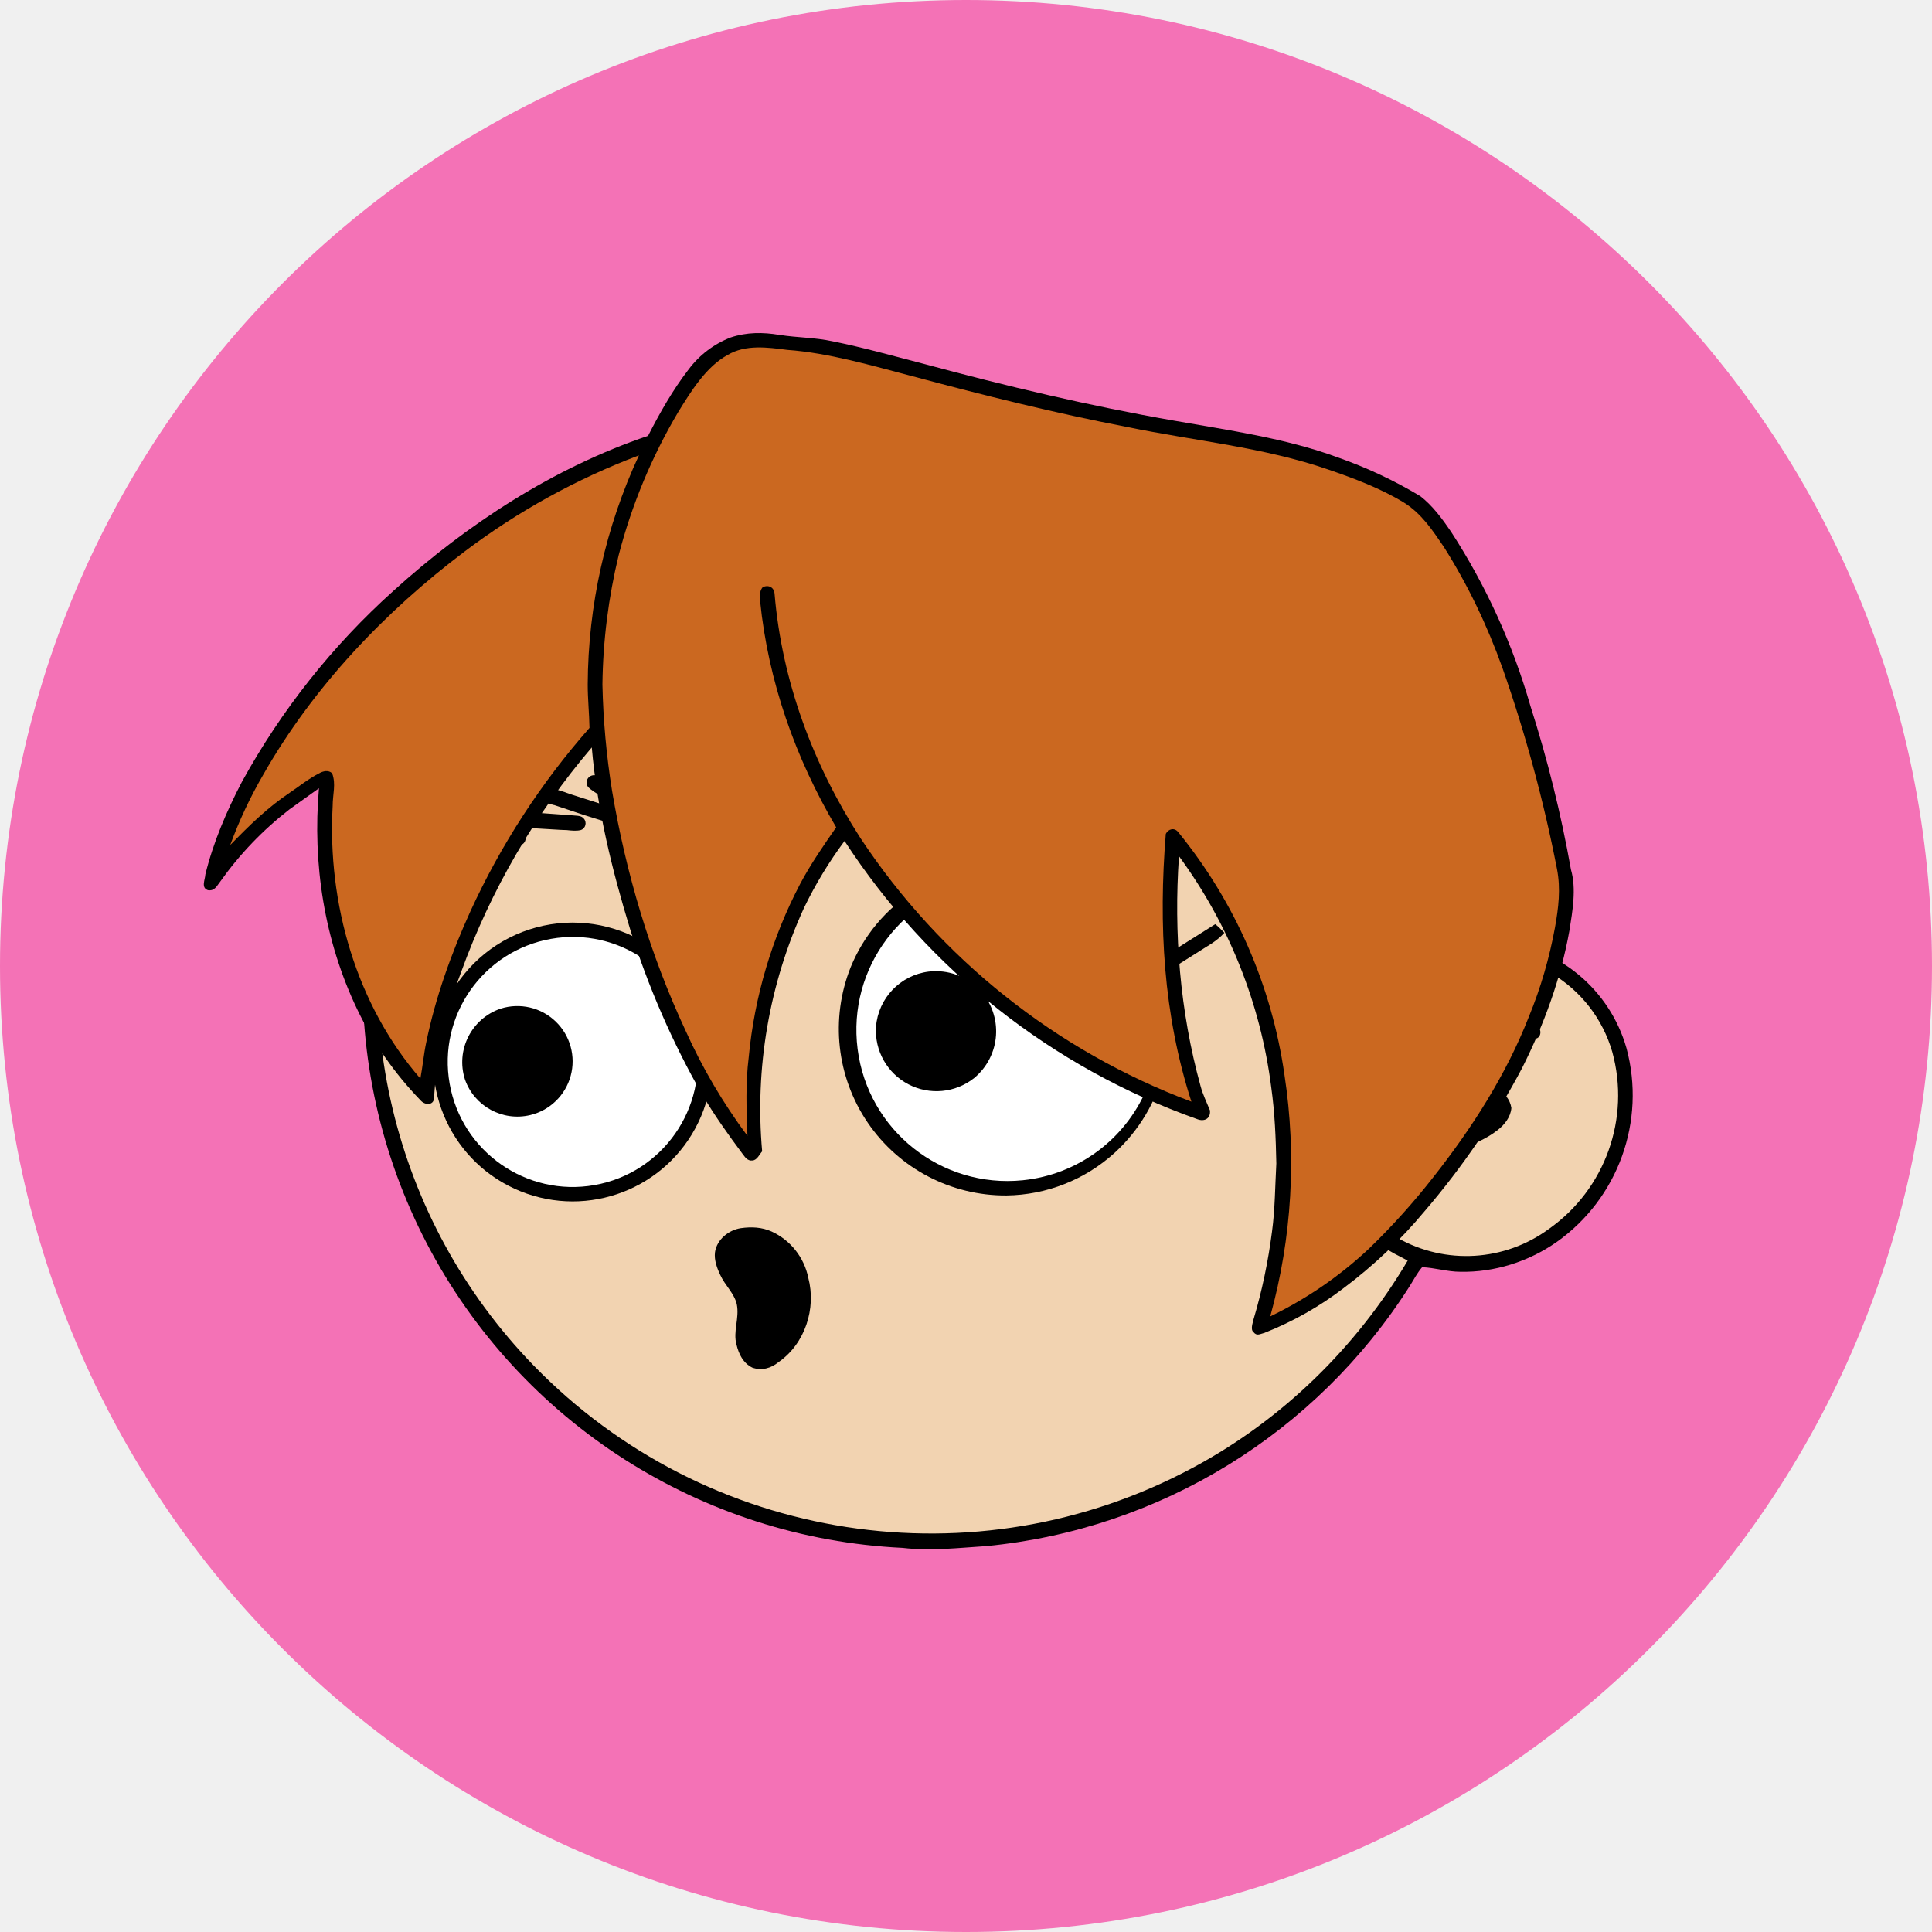
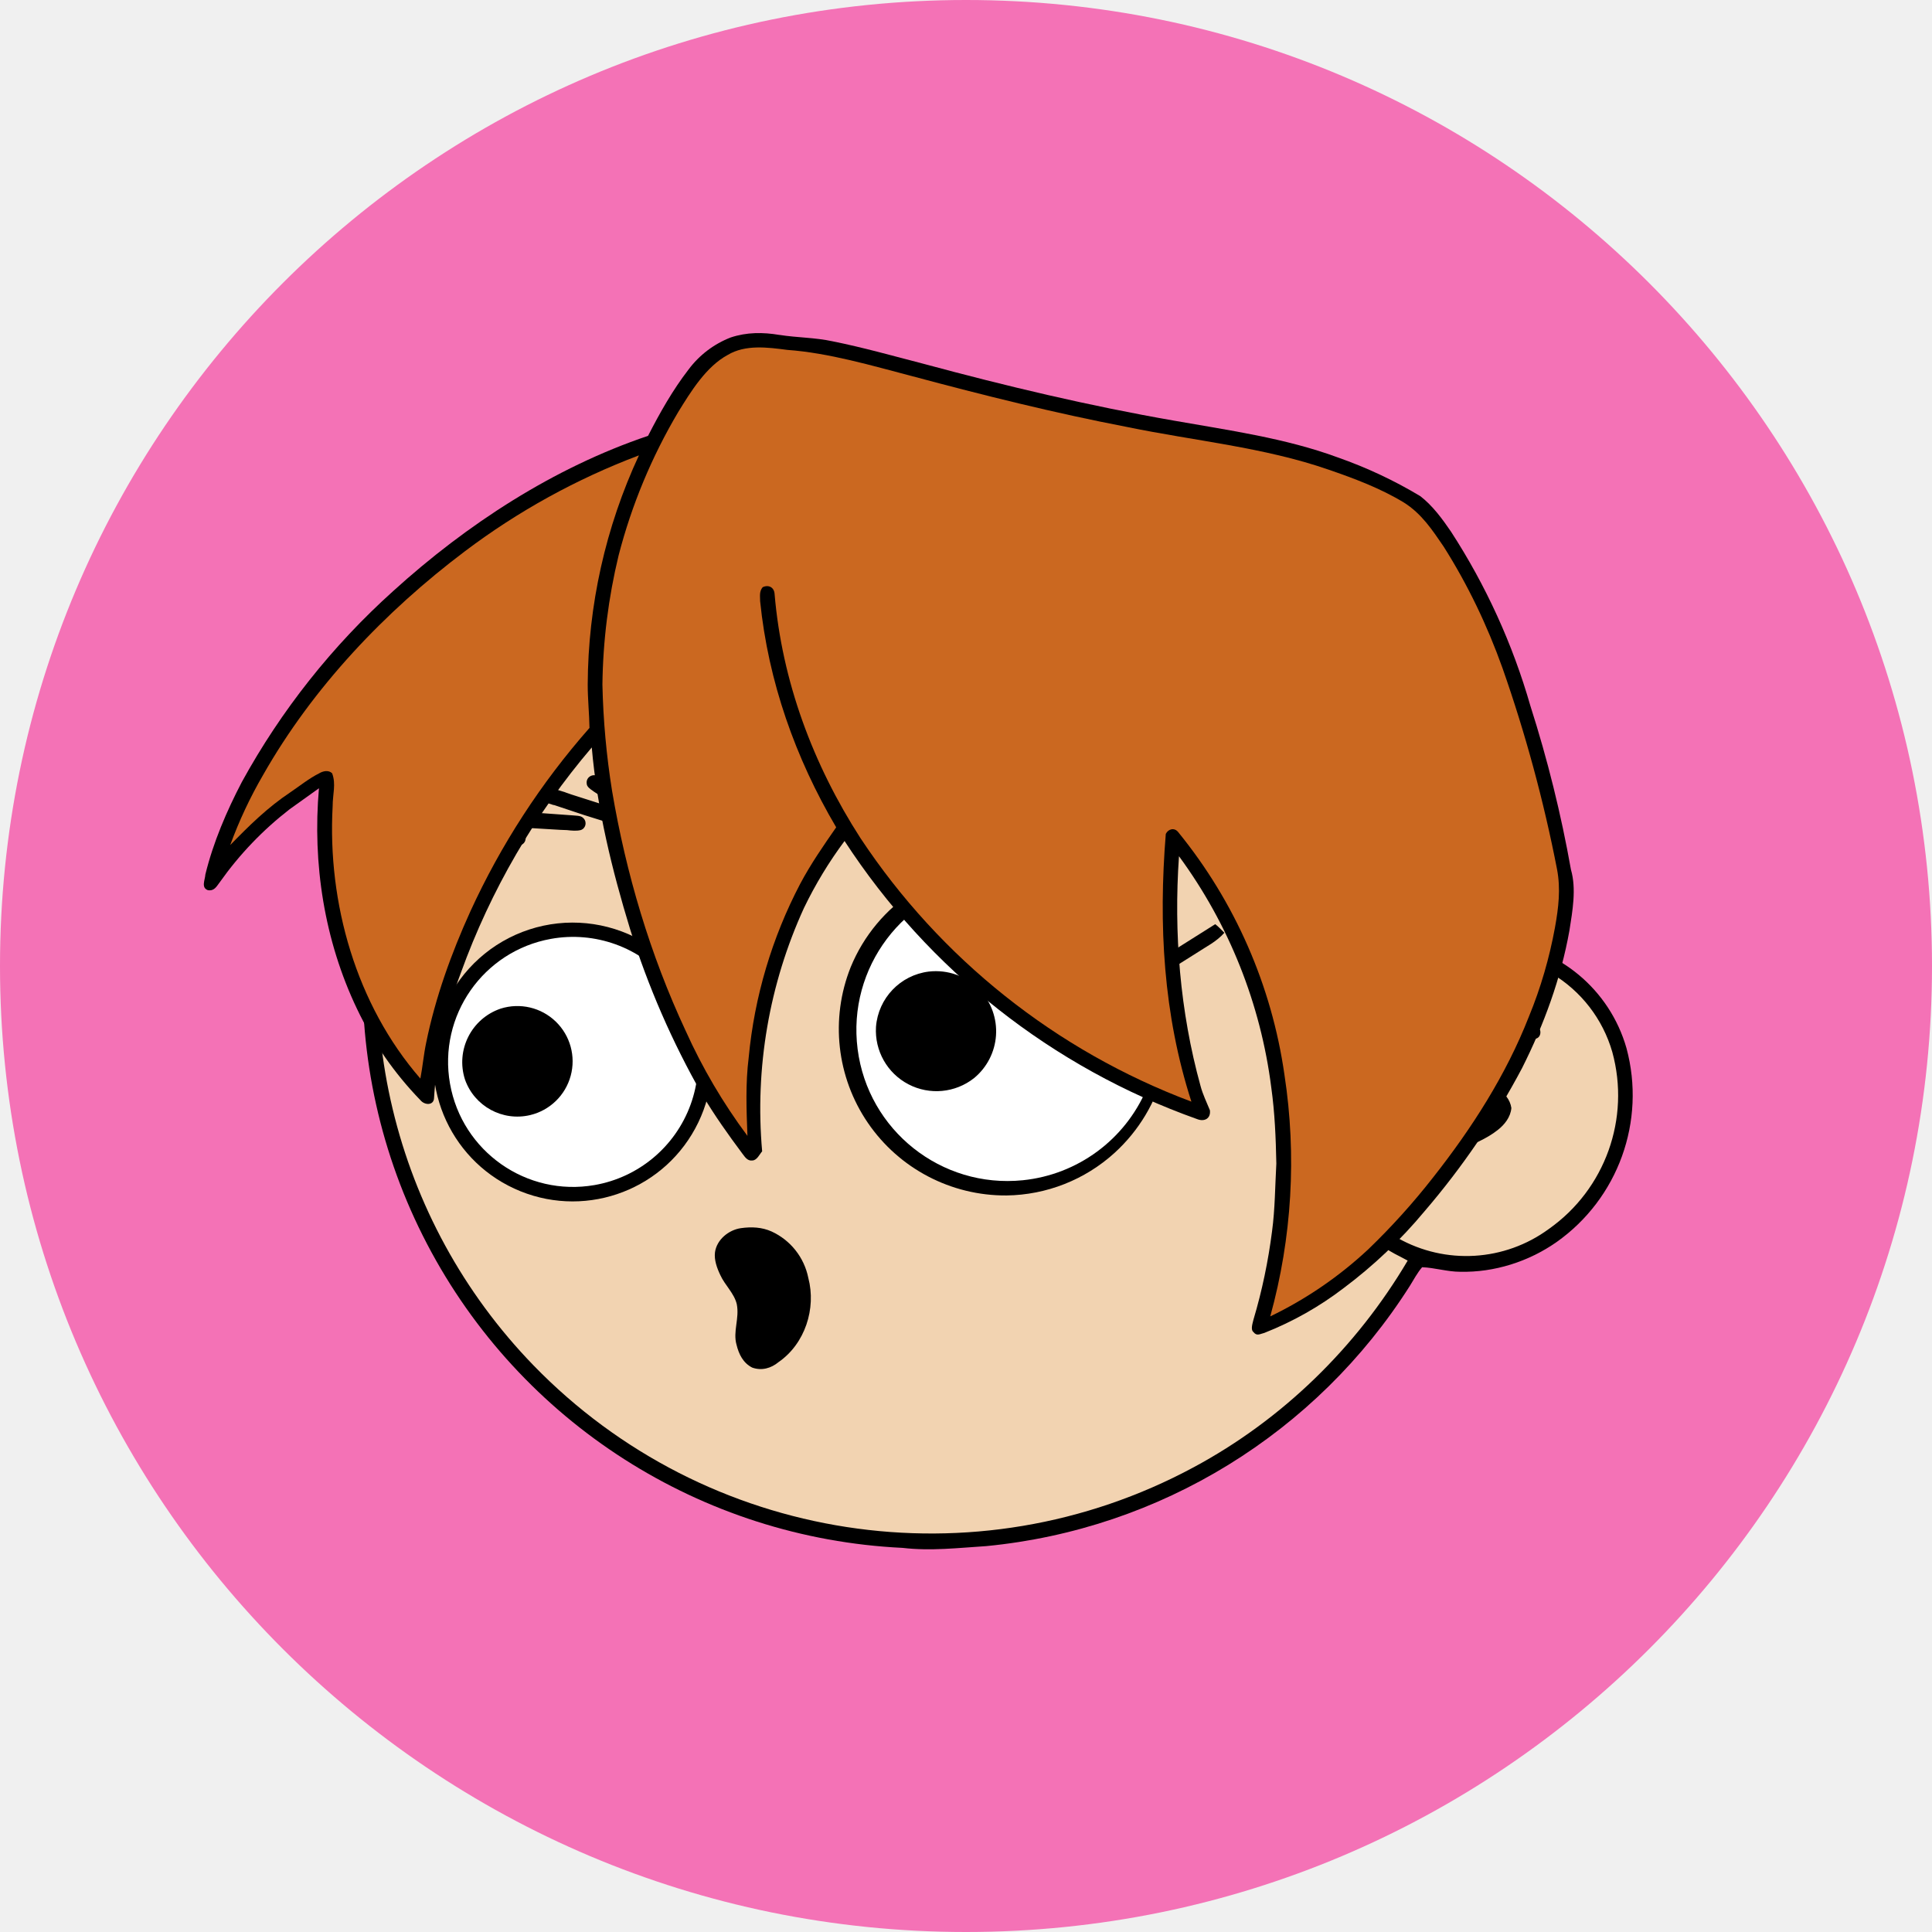
- <svg xmlns="http://www.w3.org/2000/svg" viewBox="0 0 762 762" fill="none" shape-rendering="auto">
-   <mask id="viewboxMask">
-     <rect width="762" height="762" rx="381" ry="381" x="0" y="0" fill="#fff" />
+ <svg xmlns="http://www.w3.org/2000/svg" fill="none" viewBox="0 0 762 762">
+   <mask id="a">
+     <rect width="762" height="762" fill="#fff" rx="381" ry="381" />
  </mask>
-   <g mask="url(#viewboxMask)">
-     <rect fill="#f472b6" width="762" height="762" x="0" y="0" />
-     <path d="M396 164.8a224.8 224.8 0 0 1 104.8 42.4c6.2 4.9 12.5 9.4 18 15a225.4 225.4 0 0 1 71.8 149 58.5 58.5 0 0 1 50.9 42.2 71 71 0 0 1-27.6 76.5c-11 7.7-24.5 12-38 11.7-5 0-10-1.6-15-1.8-1.9 2.2-3.3 4.9-4.8 7.3A223.3 223.3 0 0 1 389 609.8c-11 .7-21.9 2-33 .7a223.7 223.7 0 0 1-178.8-342.3A223.4 223.4 0 0 1 352 163.5c14.6-1.4 29.4-.3 44 1.3Z" fill="#000" />
-     <path fill-rule="evenodd" clip-rule="evenodd" d="M498.8 213.2A216 216 0 0 0 363 169c-13-.2-26.2 1.6-39 4a218 218 0 0 0-113.6 365.5 218.5 218.5 0 0 0 260.4 40.2c35-18.8 64.2-47.3 84.4-81.5l-3-1.6c-2.8-1.4-5.7-3-8-5-2.2-2-.3-5.8 2.7-4.7 1.5.7 3 1.6 4.4 2.4a55 55 0 0 0 59.6-3.6 64.5 64.5 0 0 0 25-69.8 53.1 53.1 0 0 0-24-31 52.6 52.6 0 0 0-47-2.8c-1.6.8-3.4 1.5-5 1.3-2.5-.2-2.8-4.2-.6-5.2 8-4 16.5-5.6 25.4-6.4a217 217 0 0 0-72-146.4c-4.4-4-8.7-8.1-13.9-11.3Zm107.6 196.2c2-1.2 1.3-5.1-1.4-5-2 0-4.2.8-6.2 1.6l-1.4.4a95.1 95.1 0 0 0-25.5 12.4c-2.2 2-2.2 4.4.1 6.2a92 92 0 0 0 5.2 2.8 36 36 0 0 1 13 9.2c-.2 1.9-2 3.4-3.4 4.5l-.2.2c-3.9 3-8.8 5-13.6 7-2.5 1-4.9 2-7.1 3.1-1.7.8-2.6 2.2-1.6 3.9 1 2 3.2 1.1 5 .5l.6-.2 5.4-2.3c5.4-2.3 11-4.5 15.4-8 2.7-2.1 5.1-5.1 5.4-8.7-.5-3.4-2.7-5.7-5.3-7.8a83 83 0 0 0-11.6-7.2l-1.1-.6c5.4-3 10.8-5.6 16.6-7.7l5-1.7a52 52 0 0 0 6.7-2.6Z" fill="#f2d3b1" />
-     <g transform="translate(-161 -83)">
-       <path d="M559 424.1a65.3 65.3 0 0 1 57.5 38.4l23.8-15c1.3 1 2.4 2.2 3.6 3.4-3.2 3.6-7.1 5.4-11 8l-14.3 9a65.8 65.8 0 0 1-18 69.8 64.6 64.6 0 0 1-42.6 16.8 65.7 65.7 0 0 1-61.5-90 65.1 65.1 0 0 1 62.5-40.4Z" fill="#000" />
-       <path d="M549.3 430.3a59.6 59.6 0 1 1 15.1 118.2 59.6 59.6 0 0 1-15.1-118.2Z" fill="#fff" />
-       <path d="M414 454a55 55 0 1 1-79.4 30.7c-5.8-3.6-12.1-6.6-17.7-10.5-2-1.1-1.5-4.2.7-4.7 1.6-.5 3.1.6 4.6 1.3l14.4 8.5A55.2 55.2 0 0 1 414 454Z" fill="#000" />
-       <path d="M378.3 453.3a49.3 49.3 0 1 1 17.2 97.1 49.3 49.3 0 0 1-17.2-97.1Z" fill="#fff" />
-       <path d="M527.3 466.2a24 24 0 0 1 20.2 7.3 23.9 23.9 0 0 1-2.3 34.7 23.9 23.9 0 0 1-38.7-20.2 23.8 23.8 0 0 1 20.8-21.8ZM358.5 480.8a21.8 21.8 0 1 1 11.6 42 21.9 21.9 0 0 1-25.7-14 22.3 22.3 0 0 1 14.1-28Z" fill="#000" />
+   <g mask="url(#a)">
+     <path fill="#f472b6" d="M0 0h762v762H0z" />
+     <path fill="#000" d="M396 164.8a224.8 224.8 0 0 1 104.8 42.4c6.2 4.9 12.5 9.4 18 15a225.4 225.4 0 0 1 71.8 149 58.5 58.5 0 0 1 50.9 42.2 71 71 0 0 1-27.6 76.5c-11 7.7-24.5 12-38 11.7-5 0-10-1.6-15-1.8-1.9 2.2-3.3 4.9-4.8 7.3A223.3 223.3 0 0 1 389 609.8c-11 .7-21.9 2-33 .7a223.7 223.7 0 0 1-178.8-342.3A223.4 223.4 0 0 1 352 163.5c14.6-1.4 29.4-.3 44 1.3" />
+     <path fill="#f2d3b1" fill-rule="evenodd" d="M498.8 213.2A216 216 0 0 0 363 169c-13-.2-26.2 1.6-39 4a218 218 0 0 0-113.6 365.5 218.5 218.5 0 0 0 260.4 40.2c35-18.8 64.2-47.3 84.4-81.5l-3-1.6c-2.8-1.4-5.7-3-8-5-2.2-2-.3-5.8 2.7-4.7 1.5.7 3 1.6 4.4 2.4a55 55 0 0 0 59.6-3.6 64.5 64.5 0 0 0 25-69.8 53.1 53.1 0 0 0-24-31 52.6 52.6 0 0 0-47-2.8c-1.6.8-3.4 1.5-5 1.3-2.5-.2-2.8-4.2-.6-5.2 8-4 16.5-5.6 25.4-6.4a217 217 0 0 0-72-146.4c-4.4-4-8.7-8.1-13.9-11.3Zm107.6 196.2c2-1.2 1.3-5.1-1.4-5-2 0-4.2.8-6.2 1.6l-1.4.4a95.1 95.1 0 0 0-25.5 12.4c-2.2 2-2.2 4.4.1 6.2a92 92 0 0 0 5.2 2.8 36 36 0 0 1 13 9.2c-.2 1.9-2 3.4-3.4 4.5l-.2.2c-3.9 3-8.8 5-13.6 7-2.5 1-4.9 2-7.1 3.1-1.7.8-2.6 2.2-1.6 3.9 1 2 3.2 1.1 5 .5l.6-.2 5.4-2.3c5.4-2.3 11-4.5 15.4-8 2.7-2.1 5.1-5.1 5.4-8.7-.5-3.4-2.7-5.7-5.3-7.8a83 83 0 0 0-11.6-7.2l-1.1-.6c5.4-3 10.8-5.6 16.6-7.7l5-1.7a52 52 0 0 0 6.7-2.6" clip-rule="evenodd" />
+     <path fill="#000" d="M398 341.1a65.3 65.3 0 0 1 57.5 38.4l23.8-15c1.3 1 2.4 2.2 3.6 3.4-3.2 3.6-7.1 5.4-11 8l-14.3 9a65.8 65.8 0 0 1-18 69.8 64.6 64.6 0 0 1-42.6 16.8 65.7 65.7 0 0 1-61.5-90 65.1 65.1 0 0 1 62.5-40.4" />
+     <path fill="#fff" d="M388.3 347.3a59.6 59.6 0 1 1 15.1 118.2 59.6 59.6 0 0 1-15.1-118.2" />
+     <path fill="#000" d="M253 371a55 55 0 1 1-79.4 30.7c-5.8-3.6-12.1-6.6-17.7-10.5-2-1.1-1.5-4.2.7-4.7 1.6-.5 3.1.6 4.6 1.3l14.4 8.5A55.2 55.2 0 0 1 253 371" />
+     <path fill="#fff" d="M217.3 370.3a49.306 49.306 0 1 1 17.2 97.1 49.306 49.306 0 0 1-17.2-97.1" />
+     <path fill="#000" d="M366.3 383.2a24 24 0 0 1 20.2 7.3 23.9 23.9 0 0 1-2.3 34.7 23.9 23.9 0 0 1-38.7-20.2 23.8 23.8 0 0 1 20.8-21.8m-168.8 14.6a21.8 21.8 0 1 1 11.6 42 21.9 21.9 0 0 1-25.7-14 22.3 22.3 0 0 1 14.1-28M356 296.7c1-1 2.2-2.3 1.8-3.6-.3-2.5-3.5-3.1-5.2-1.5l-8.3 7.4-6.5 5.8-3 2.7a44.3 44.3 0 0 0-7.4 7.5l.9 1c.7 1 1.4 1.8 2.7 1.8 1.5 0 2.7-1.1 3.8-2l.4-.4c4.3-4 8.7-8 13.1-11.8l7.6-6.8.2-.1Zm22.7-1c.5-1.8-.2-3-1.6-4-2-.4-3.9.7-5.6 1.7l-1.3.8-13.4 7.7-14.4 8.4c-1.6.9-1.7 2-1.7 3.4v1.5l1.2.3c1.2.4 2.3.8 3.6 0l15.1-8.6a960 960 0 0 1 14.4-8.3 10 10 0 0 0 3.7-3Zm26.7-.3c2-.7 4.2.2 4.4 2.6 0 2.3-1.7 2.9-3.5 3.5l-.8.3a5914 5914 0 0 0-37.6 11.6c-1.3.4-2.6.8-4 0-1.8-1.2-1.7-4.2.4-5.1 1.8-.9 3.7-1.4 5.7-2l2.6-.8 11.5-3.5zm23 12c1-1.7.6-3-.5-4.5-2.2-.7-4.9 0-7.4.5l-2.5.5-8.5 1.7-12.4 2.5c-2 .5-3.7 1.7-3.1 3.9.6 2 2 2.4 4 2.1l12-2.3 11.5-2.3c.5 0 .9-.2 1.3-.3 2-.3 4-.7 5.6-1.8m-183.6 4.3a232 232 0 0 0 8 5v.1c1.8 1 3.5 2.1 5 3.4 1.8 1.4 1.3 4.3-.8 5-1.8.3-3-.4-4.4-1.3l-1-.6a1584 1584 0 0 0-12.9-8.2l-4.2-2.7-.3-.2-.4-.3c-1-.7-2.4-1.6-2.4-2.9-.3-2.4 2.2-4 4.4-2.9 3 1.7 6 3.7 9 5.6m-21.8.8c-2-.6-4-1.3-6-1.7-2.5-.5-4.1 2-3.3 4.3a8.7 8.7 0 0 0 4 2.2l.5.2h.3l12 4 12.5 3.9c2.4.8 4.8.6 5.3-2.4-.2-2.1-2-2.8-3.7-3.5h-.1l-.3-.1-.5-.2-18.2-5.8-2.6-.9Zm203.1-.2 10.4-.3c2.5 0 5 0 7.5-.2h1.3c1.7 0 3.6 0 4.4 1.6 1.2 1.7-.3 3.7-2 4.2-3 .6-6.1.6-9.2.5H435l-3 .1a80 80 0 0 1-5 0c-1.3 0-3.2-.3-3.5-1.6a3 3 0 0 1 2.6-4.3m-226.8 7.6c-2-.1-4.2-.2-6.1.3-1.5 1.2-1.5 3.4-.1 4.8 1.6.7 3.6.8 5.4 1h.5l10.3.6 11.7.7 2.6.1c1.8.2 3.7.4 5.4 0 2-.6 2.6-3.1 1.2-4.6-.9-1-2-1-3-1.1l-1.2-.1-12.5-.9-12.5-.8zm-11.3 8.7 4.5-.3c4.1-.3 8.4-.7 12.5-.4 3 .2 3.1 4.7.3 5.4-3 .7-6 .9-9 1-1.8 0-3.6 0-5.3.3l-3.6.2c-2.4.2-5 .5-7.3.1-2.5-.4-2.8-4.4-.5-5.3a19 19 0 0 1 5.7-.8c1 0 1.8 0 2.7-.2m-3.5 13.8c3-1 2.8-5.3-.5-5.7-2.8 0-5.7.6-8.5 1l-4 .8-2.6.4c-2.2.2-4.8.6-6 2.1-1.2 2.4.5 4.6 3 4.4 6.2-.7 12.6-1.7 18.6-3m107.7 142c4.2-.6 8.3-.4 12.1 1.3a25.7 25.7 0 0 1 14.5 18.3c3.2 12.1-1.3 26-11.7 33.2-3 2.5-6.7 3.5-10.4 2.2-3.6-1.8-5.3-5.3-6.2-9-1.5-5.2 1.2-10.4.1-16-1-4.3-4.7-7.5-6.5-11.5-1.3-2.7-2.5-6-2.1-9 .7-5 5.4-8.8 10.2-9.5" />
+     <path fill="#000" d="M307.5 132.1c7 1.1 13.9 1 20.8 2.5 12 2.4 24 5.8 36 8.9 32.6 8.8 65.4 16.6 98.7 22.4 21.5 3.8 44 6.9 64.6 14.5 11.4 4 22.3 9.1 32.6 15.3 4.8 3.7 8.7 9 12.1 14a255.4 255.4 0 0 1 31.3 68.7 497 497 0 0 1 16 64.6c2.2 7.6.6 16.3-.6 24-3.4 19-10 37-18.7 54.3a307 307 0 0 1-38.5 56.5A187.8 187.8 0 0 1 530 508a129.6 129.6 0 0 1-31.3 17.7c-1.7.4-3 1.4-4.3-.3-1.3-1-.3-3.6 0-5 3.4-11.4 5.8-23 7.3-34.7 1.2-8.9 1.2-17.9 1.7-26.8-.2-10-.6-20-2-30a195.8 195.8 0 0 0-36.4-91.2c-2.1 30.3.4 61.3 8.5 90.6.9 3.4 2.4 6.4 3.7 9.6.4 3.3-2.2 4.6-5 3.5a276.5 276.5 0 0 1-139.1-109.7 162 162 0 0 0-16 26.4 190.4 190.4 0 0 0-16.5 96c-1 1.1-2 3.5-3.8 3.6-2 .3-3-1.4-4-2.7-5.6-7.5-11-15.1-15.8-23.2a332.2 332.2 0 0 1-28.5-65.4c-7.1-23.2-13-47.3-15.1-71.6a287.3 287.3 0 0 0-51.6 88.8 169 169 0 0 0-10.6 49.3c0 3.2-3.7 3.1-5.4 1a135.3 135.3 0 0 1-25-36c-12.9-27-17.6-57.3-15-87l-11.6 8.3a134.4 134.4 0 0 0-27.4 28.6c-1.4 1.8-2.2 3.7-4.8 3.3-2.8-1-1.1-4.1-1-6.2 3.1-12.7 8.4-25 14.4-36.5a287 287 0 0 1 59.7-75.3c29-26.3 63.2-48.6 100.5-61.2 4.6-9 9.8-18.2 16-26.2a37.8 37.8 0 0 1 16.6-12.6c6.3-2.1 12.7-2.1 19.2-1Z" />
+     <g fill="#cb6820">
+       <path d="M310.5 138c16.5 1.2 33.3 6.2 49.4 10.4 28 7.5 56 14.5 84.6 20 26.7 5.5 54 8 79.4 16.8 10.2 3.5 20.6 7.4 29.8 13 7 4.4 11.2 10.8 15.7 17.4 9.5 15 17.2 31.1 23.2 47.9a566 566 0 0 1 21.5 79.3c1.5 7.8.6 15.2-.8 23-2.2 12-5.6 23.8-10.3 35.2-9 23-22.5 44-37.7 63.3a270 270 0 0 1-25.6 28.4 155.5 155.5 0 0 1-38.7 26.5 228 228 0 0 0 5.6-95.3 195.3 195.3 0 0 0-41.9-95.7c-1.5-1.9-3.9-1.3-4.9.7-2.9 35.8-1 71.2 10.1 105.6a270.4 270.4 0 0 1-130.5-103.9c-18.7-29-31-61.9-33.9-96.4-.2-2.6-2.4-3.7-4.7-2.6-1.4 1.7-1 3.5-1 5.5 3.2 31.6 13.9 61.9 30 89.2-5 7.2-10 14.4-14.2 22.3a185 185 0 0 0-20.3 68.4c-1.3 10.4-.9 20.6-.5 31a221 221 0 0 1-24.4-41.5c-14-30-23.5-62-29-94.6a307 307 0 0 1-3.8-41.9 229 229 0 0 1 6.4-51 218 218 0 0 1 23.5-56.5c5-8.1 11-17.9 19.5-22.5 7-4.2 15.8-3 23.5-2" />
+       <path d="M252 179.6a216.8 216.8 0 0 0-20.2 90.4c0 5.7.6 11.4.7 17.1a295.5 295.5 0 0 0-47 72.4c-7.5 16.5-13.8 34-17.4 51.7-1 4.7-1.4 9.5-2.3 14.2-25.3-29.1-36.7-69.2-34.6-107.4 0-4.8 1.4-8.7-.2-13-1.4-1.4-3.6-.9-5.1 0-4 2-7.7 5-11.4 7.5-9 6-16.2 13.1-23.7 20.8a174 174 0 0 1 13-27.7c19.6-34.5 48-64.4 79.6-88.2a275.5 275.5 0 0 1 68.6-37.8" />
    </g>
-     <g transform="translate(-161 -83)">
-       <path d="M517 379.7c1-1 2.2-2.3 1.8-3.6-.3-2.5-3.5-3.1-5.2-1.5l-8.3 7.4-6.5 5.8-3 2.7a44.3 44.3 0 0 0-7.4 7.5l.9 1c.7 1 1.4 1.8 2.7 1.8 1.5 0 2.7-1.1 3.8-2l.4-.4c4.3-4 8.7-8 13.1-11.8l7.6-6.8.2-.1ZM539.7 378.7c.5-1.8-.2-3-1.6-4-2-.4-3.9.7-5.6 1.7l-1.3.8-13.4 7.7-14.4 8.4c-1.6.9-1.7 2-1.7 3.4v1.5l1.2.3c1.2.4 2.3.8 3.6 0l15.1-8.6a959.6 959.6 0 0 1 14.4-8.3 10 10 0 0 0 3.7-3ZM566.4 378.4c2-.7 4.2.2 4.4 2.6 0 2.3-1.7 2.9-3.5 3.5l-.8.3a5914.4 5914.4 0 0 0-37.6 11.6c-1.3.4-2.6.8-4 0-1.8-1.2-1.7-4.2.4-5.1 1.8-.9 3.7-1.4 5.7-2l2.6-.8 11.5-3.5 21.3-6.6ZM589.4 390.4c1-1.7.6-3-.5-4.5-2.2-.7-4.9 0-7.4.5l-2.5.5-8.5 1.7-12.4 2.5c-2 .5-3.7 1.7-3.1 3.9.6 2 2 2.4 4 2.1l12-2.3 11.5-2.3c.5 0 .9-.2 1.3-.3 2-.3 4-.7 5.6-1.8ZM405.8 394.7a231.8 231.8 0 0 0 8 5v.1c1.8 1 3.5 2.1 5 3.4 1.8 1.4 1.3 4.3-.8 5-1.8.3-3-.4-4.4-1.3l-1-.6a1584 1584 0 0 0-12.9-8.2l-4.2-2.7-.3-.2-.4-.3c-1-.7-2.4-1.6-2.4-2.9-.3-2.4 2.2-4 4.4-2.9 3 1.7 6 3.7 9 5.6ZM384 395.5c-2-.6-4-1.3-6-1.7-2.5-.5-4.1 2-3.3 4.3a8.7 8.7 0 0 0 4 2.2l.5.2h.3l12 4 12.5 3.9c2.4.8 4.8.6 5.3-2.4-.2-2.1-2-2.8-3.7-3.5h-.1l-.3-.1-.5-.2-18.2-5.8-2.6-.9ZM587.1 395.3l10.4-.3c2.5 0 5 0 7.5-.2h1.3c1.7 0 3.6 0 4.4 1.6 1.2 1.7-.3 3.7-2 4.2-3 .6-6.1.6-9.2.5H596l-3 .1a80 80 0 0 1-5 0c-1.3 0-3.2-.3-3.5-1.6a3 3 0 0 1 2.6-4.3ZM360.3 402.9c-2-.1-4.2-.2-6.1.3-1.5 1.2-1.5 3.4-.1 4.8 1.6.7 3.6.8 5.4 1h.5l10.3.6 11.7.7 2.6.1c1.8.2 3.7.4 5.4 0 2-.6 2.6-3.1 1.2-4.6-.9-1-2-1-3-1.1l-1.2-.1-12.5-.9-12.5-.8h-1.7ZM349 411.6l4.5-.3c4.1-.3 8.4-.7 12.5-.4 3 .2 3.1 4.7.3 5.4-3 .7-6 .9-9 1-1.8 0-3.6 0-5.3.3l-3.6.2c-2.4.2-5 .5-7.3.1-2.5-.4-2.8-4.4-.5-5.3a19 19 0 0 1 5.7-.8c1 0 1.8 0 2.7-.2ZM345.5 425.4c3-1 2.8-5.3-.5-5.7-2.8 0-5.7.6-8.5 1l-4 .8-2.6.4c-2.2.2-4.8.6-6 2.1-1.2 2.4.5 4.6 3 4.4 6.2-.7 12.6-1.7 18.6-3Z" fill="#000" />
-     </g>
-     <g transform="translate(-161 -83)">
-       <path d="M453.2 567.4c4.2-.6 8.3-.4 12.1 1.3a25.7 25.7 0 0 1 14.5 18.3c3.2 12.1-1.3 26-11.7 33.2-3 2.5-6.7 3.5-10.4 2.2-3.6-1.8-5.3-5.3-6.2-9-1.5-5.2 1.2-10.4.1-16-1-4.3-4.7-7.5-6.5-11.5-1.3-2.7-2.5-6-2.1-9 .7-5 5.4-8.8 10.2-9.5Z" fill="#000" />
-     </g>
-     <g transform="translate(-161 -83)" />
-     <g transform="translate(-161 -83)" />
-     <g transform="translate(-161 -83)">
-       <path d="M468.5 215.1c7 1.1 13.9 1 20.8 2.5 12 2.4 24 5.8 36 8.9 32.6 8.8 65.4 16.6 98.7 22.4 21.5 3.8 44 6.9 64.6 14.5 11.4 4 22.3 9.1 32.6 15.3 4.8 3.7 8.7 9 12.1 14a255.4 255.4 0 0 1 31.3 68.7 497.2 497.2 0 0 1 16 64.6c2.2 7.6.6 16.3-.6 24-3.4 19-10 37-18.7 54.3a307 307 0 0 1-38.5 56.5A187.8 187.8 0 0 1 691 591a129.6 129.6 0 0 1-31.3 17.7c-1.7.4-3 1.4-4.3-.3-1.3-1-.3-3.6 0-5 3.4-11.4 5.8-23 7.3-34.7 1.2-8.9 1.2-17.9 1.7-26.8-.2-10-.6-20-2-30a195.8 195.8 0 0 0-36.4-91.2c-2.1 30.3.4 61.3 8.5 90.6.9 3.4 2.4 6.4 3.7 9.6.4 3.3-2.2 4.6-5 3.5a276.5 276.5 0 0 1-139.1-109.7 162 162 0 0 0-16 26.4 190.4 190.4 0 0 0-16.5 96c-1 1.1-2 3.5-3.8 3.6-2 .3-3-1.4-4-2.7-5.6-7.5-11-15.1-15.8-23.2a332.2 332.2 0 0 1-28.5-65.4c-7.1-23.2-13-47.3-15.1-71.6a287.3 287.3 0 0 0-51.6 88.8 169 169 0 0 0-10.6 49.3c0 3.2-3.7 3.1-5.4 1a135.3 135.3 0 0 1-25-36c-12.9-27-17.6-57.3-15-87l-11.6 8.3a134.4 134.4 0 0 0-27.4 28.6c-1.4 1.8-2.2 3.7-4.8 3.3-2.8-1-1.1-4.1-1-6.2 3.1-12.7 8.4-25 14.4-36.5a287 287 0 0 1 59.7-75.3c29-26.3 63.2-48.6 100.5-61.2 4.6-9 9.8-18.2 16-26.2a37.8 37.8 0 0 1 16.6-12.6c6.3-2.1 12.7-2.1 19.2-1Z" fill="#000" />
-       <g fill="#cb6820">
-         <path d="M471.5 221c16.5 1.2 33.3 6.2 49.4 10.4 28 7.5 56 14.5 84.6 20 26.7 5.5 54 8 79.4 16.8 10.2 3.5 20.6 7.4 29.8 13 7 4.4 11.2 10.8 15.7 17.4 9.5 15 17.2 31.1 23.2 47.9a565.8 565.8 0 0 1 21.5 79.3c1.5 7.8.6 15.2-.8 23-2.2 12-5.6 23.8-10.3 35.2-9 23-22.5 44-37.7 63.3a270 270 0 0 1-25.6 28.4 155.5 155.5 0 0 1-38.7 26.5 228 228 0 0 0 5.6-95.3 195.3 195.3 0 0 0-41.9-95.7c-1.5-1.9-3.9-1.3-4.9.7-2.9 35.8-1 71.2 10.1 105.6a270.4 270.4 0 0 1-130.5-103.9c-18.7-29-31-61.9-33.9-96.4-.2-2.6-2.4-3.7-4.7-2.6-1.4 1.7-1 3.5-1 5.5 3.2 31.6 13.9 61.9 30 89.2-5 7.2-10 14.4-14.2 22.3a185 185 0 0 0-20.3 68.4c-1.3 10.4-.9 20.6-.5 31a221.1 221.1 0 0 1-24.4-41.5c-14-30-23.5-62-29-94.6a307 307 0 0 1-3.8-41.9 229 229 0 0 1 6.4-51 218 218 0 0 1 23.5-56.5c5-8.1 11-17.9 19.5-22.5 7-4.2 15.8-3 23.5-2Z" />
-         <path d="M413 262.6a216.8 216.8 0 0 0-20.2 90.4c0 5.7.6 11.4.7 17.1a295.5 295.5 0 0 0-47 72.4c-7.5 16.5-13.8 34-17.4 51.7-1 4.7-1.4 9.5-2.3 14.2-25.3-29.1-36.7-69.2-34.6-107.4 0-4.8 1.4-8.7-.2-13-1.4-1.4-3.6-.9-5.1 0-4 2-7.7 5-11.4 7.5-9 6-16.2 13.1-23.7 20.8a174 174 0 0 1 13-27.7c19.6-34.5 48-64.4 79.6-88.2a275.5 275.5 0 0 1 68.6-37.8Z" />
-       </g>
-     </g>
-     <g transform="translate(-161 -83)" />
  </g>
</svg>
